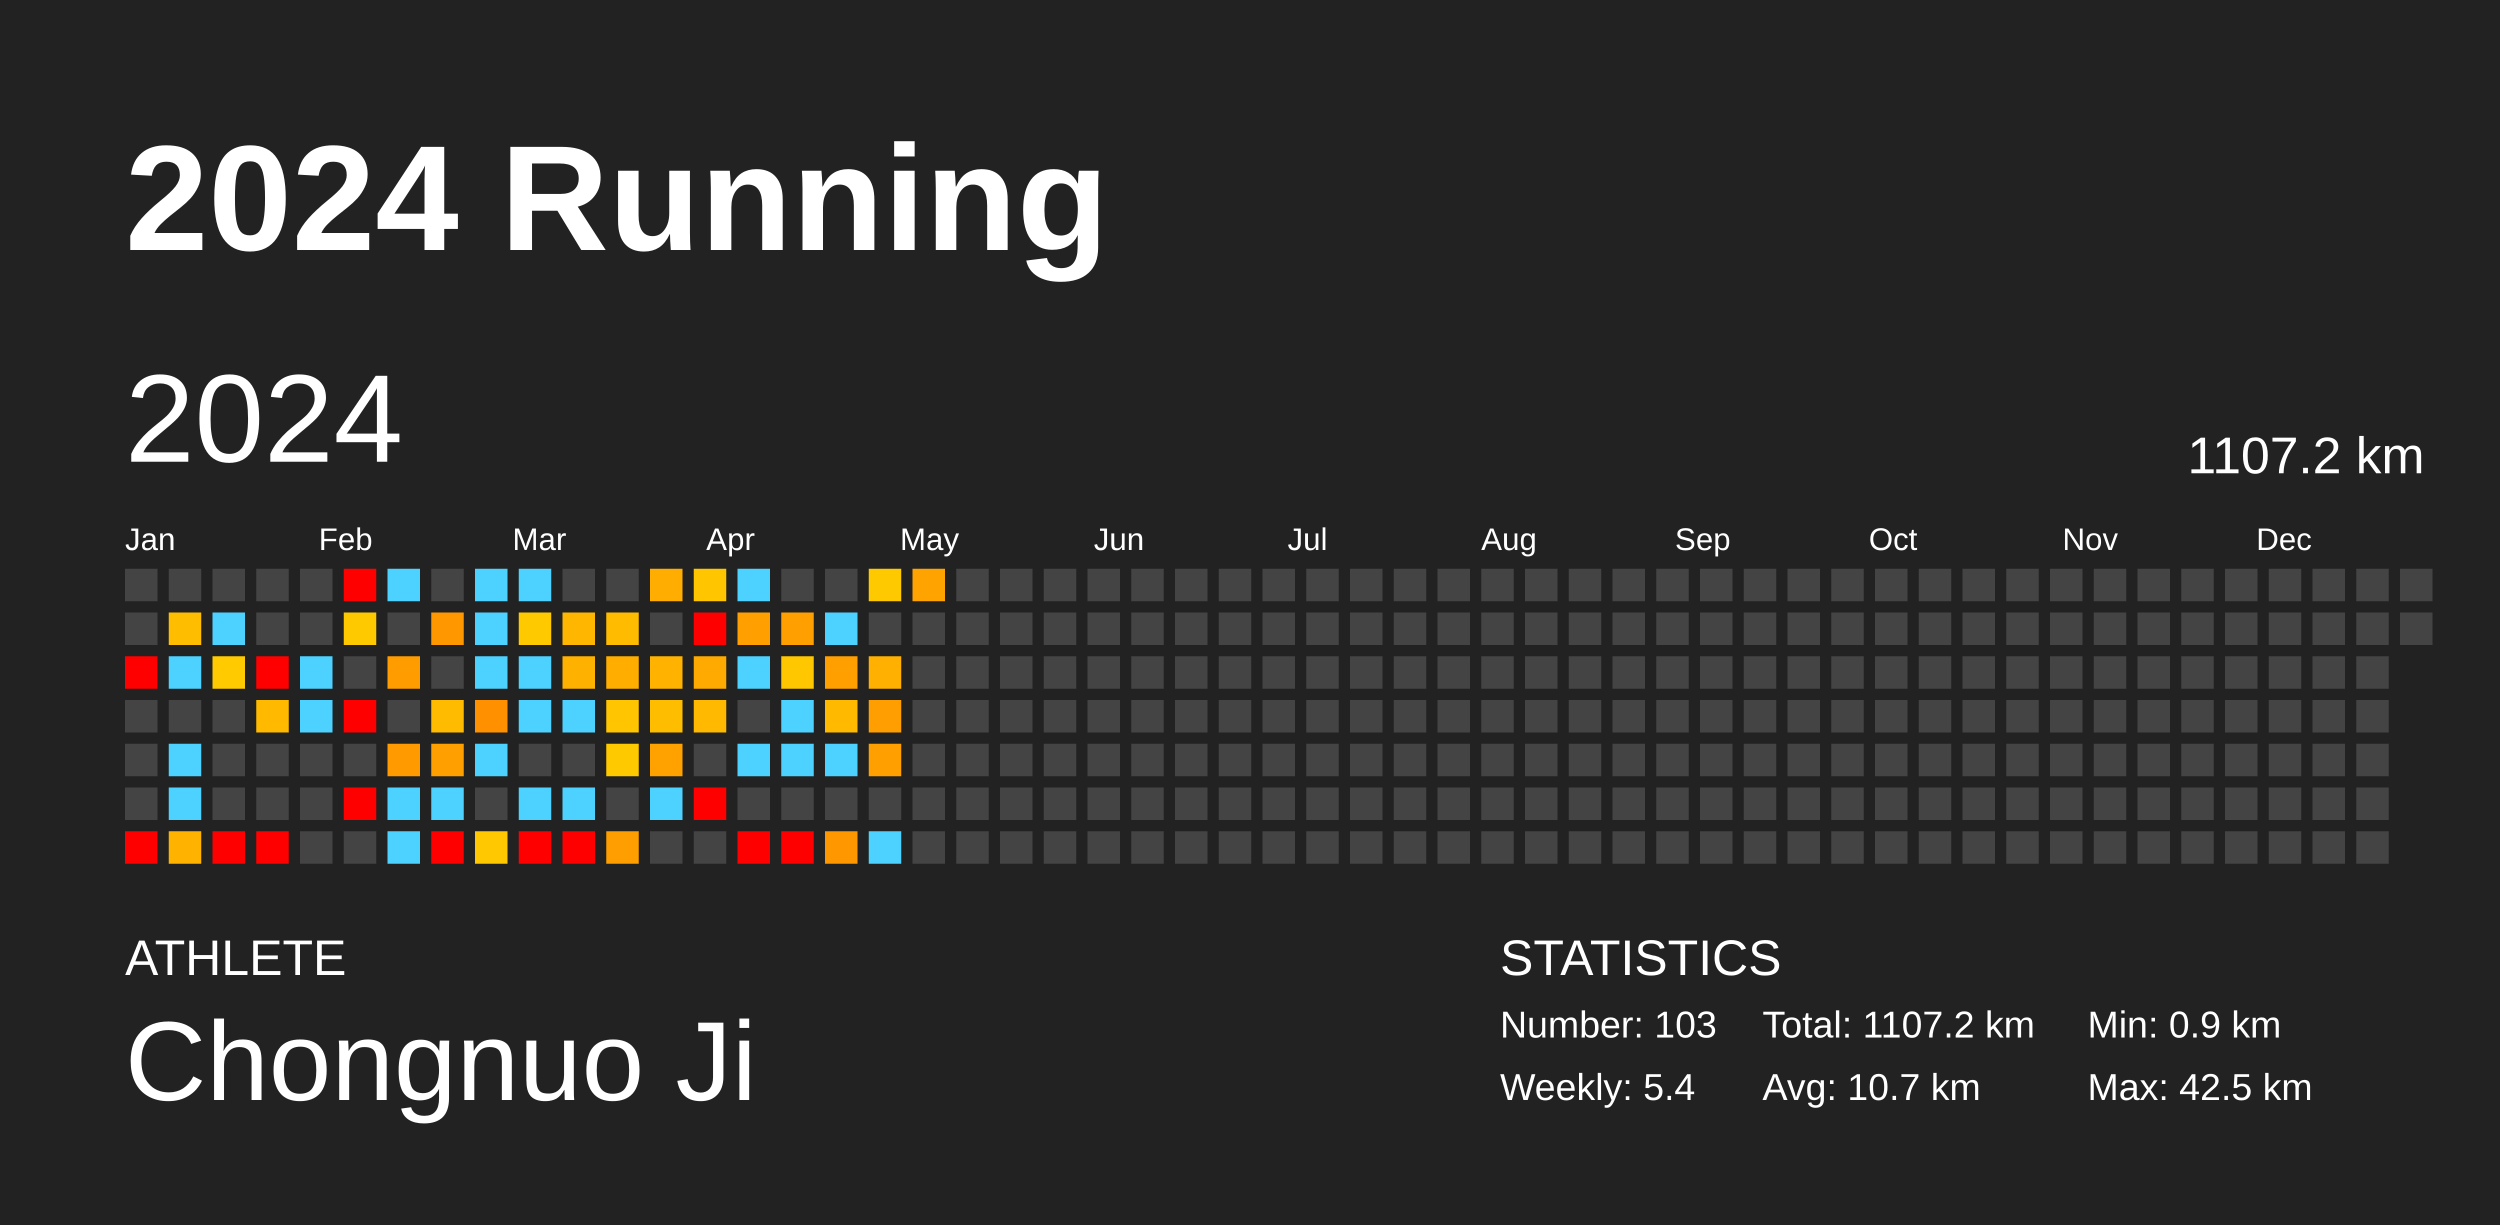
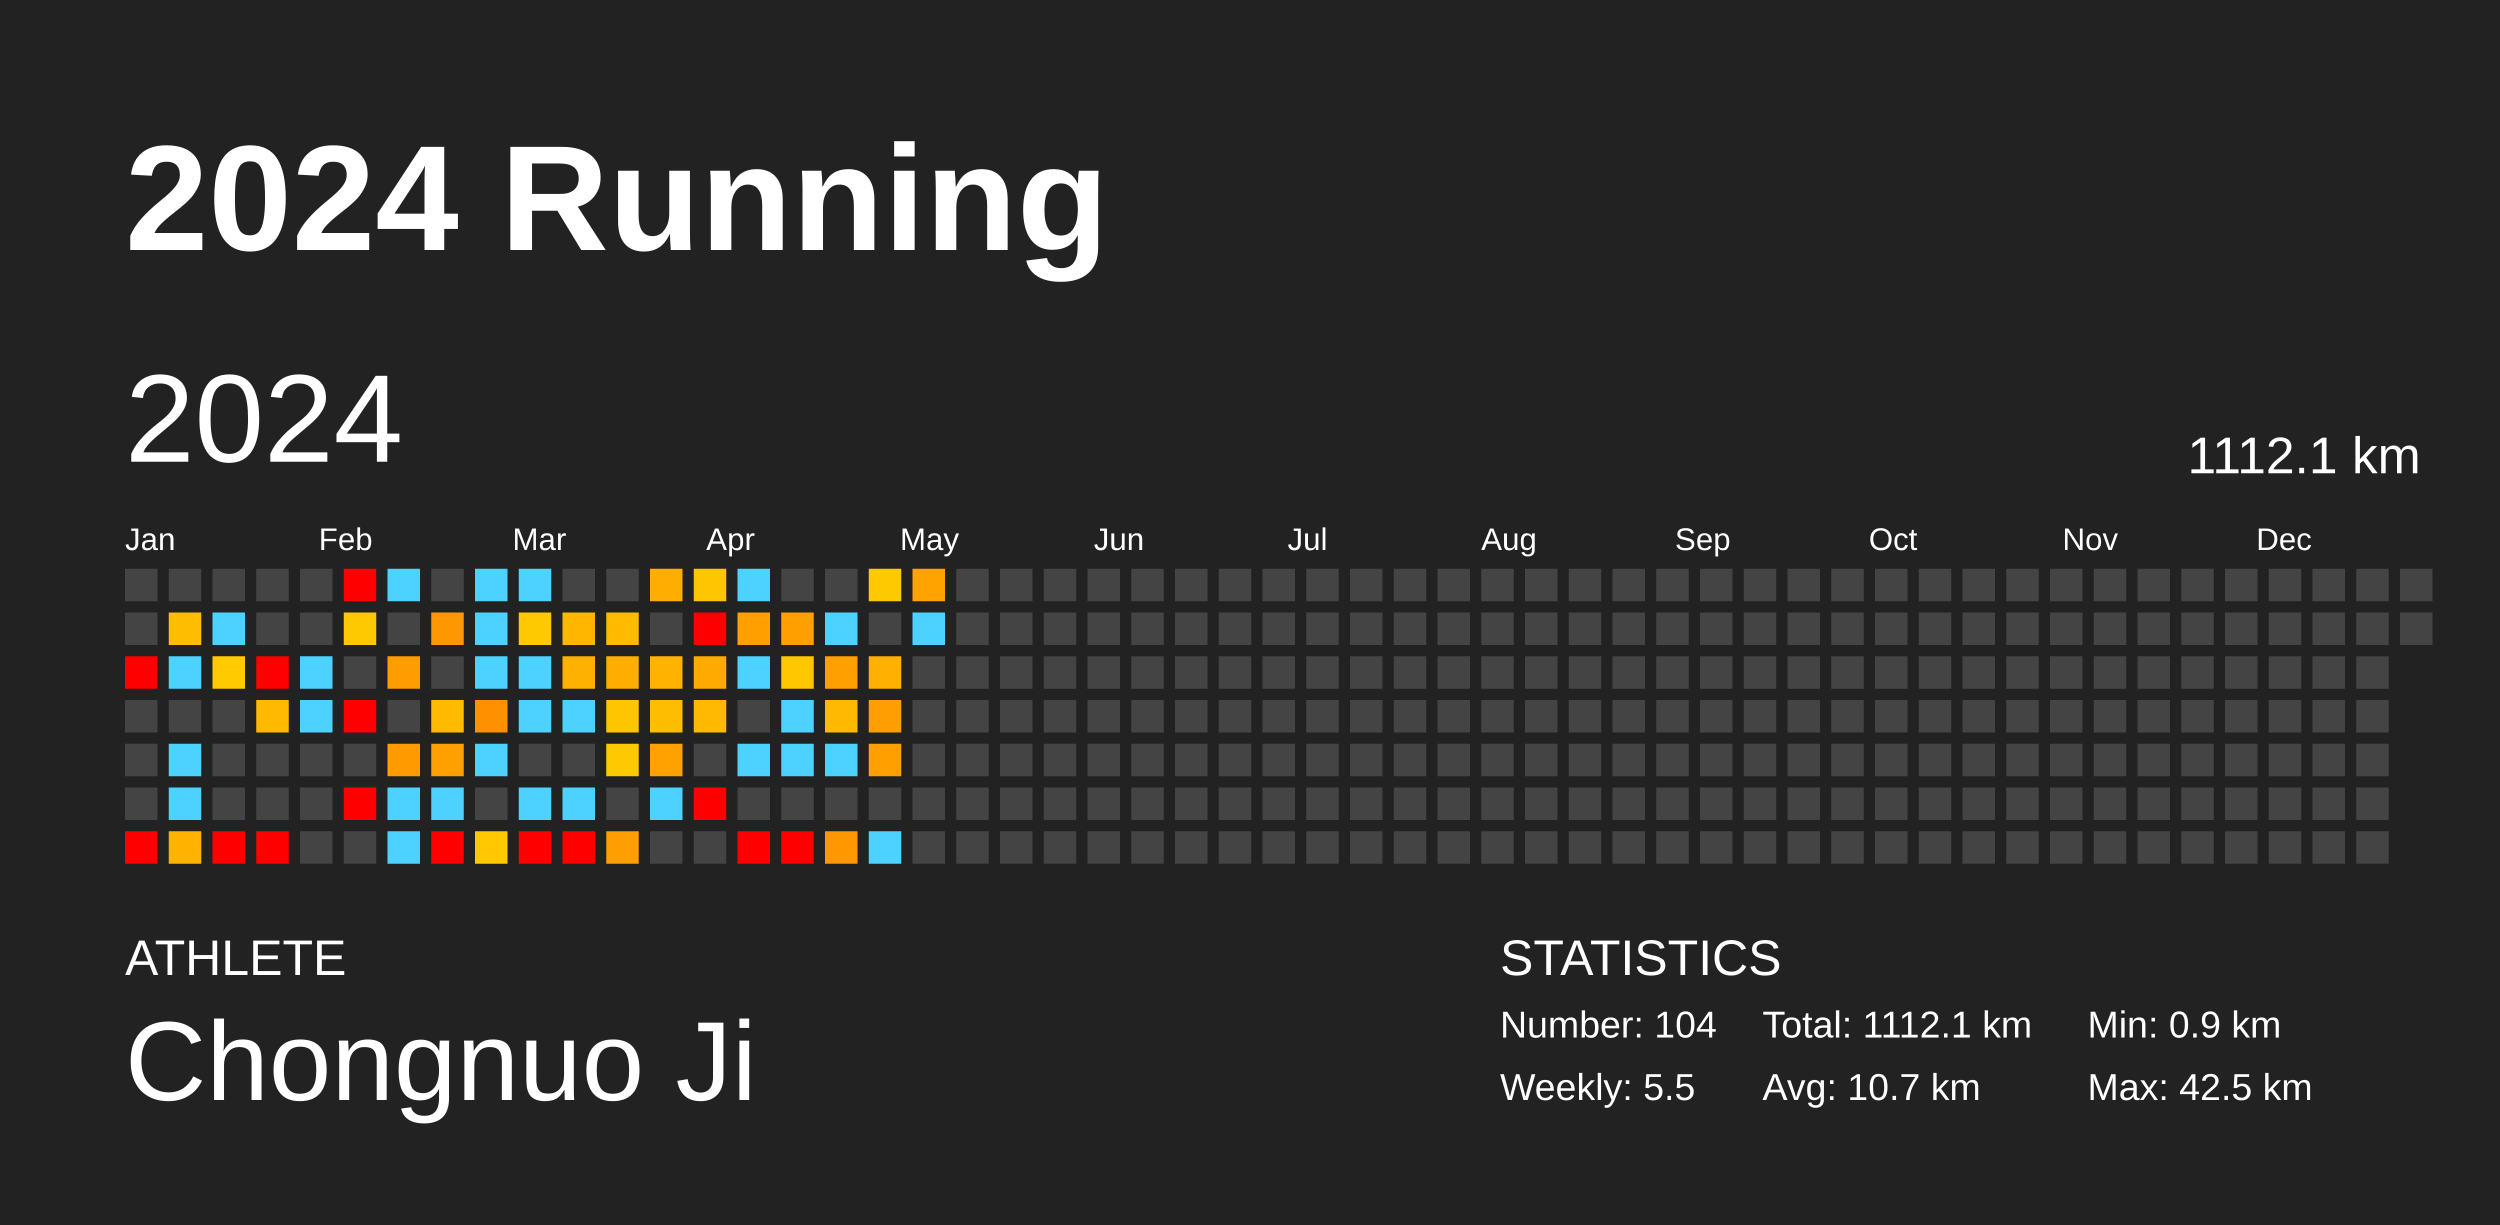
<svg xmlns="http://www.w3.org/2000/svg" baseProfile="full" height="98mm" version="1.1" viewBox="0,0,200,98" width="200mm">
  <defs />
  <rect fill="#222222" height="98" width="200" x="0" y="0" />
  <text fill="#FFFFFF" style="font-size:12px; font-family:Arial; font-weight:bold;" x="10" y="20">2024 Running</text>
  <text fill="#FFFFFF" style="font-size:4px; font-family:Arial" x="10" y="78">ATHLETE</text>
  <text fill="#FFFFFF" style="font-size:9px; font-family:Arial" x="10" y="88">Chongnuo Ji</text>
  <text fill="#FFFFFF" style="font-size:4px; font-family:Arial" x="120" y="78">STATISTICS</text>
-   <text fill="#FFFFFF" style="font-size:3px; font-family:Arial" x="120" y="83">Number: 103</text>
-   <text fill="#FFFFFF" style="font-size:3px; font-family:Arial" x="120" y="88">Weekly: 5.4</text>
-   <text fill="#FFFFFF" style="font-size:3px; font-family:Arial" x="141" y="83">Total: 1107.2 km</text>
+   <text fill="#FFFFFF" style="font-size:3px; font-family:Arial" x="120" y="83">Number: 104</text>
+   <text fill="#FFFFFF" style="font-size:3px; font-family:Arial" x="120" y="88">Weekly: 5.5</text>
+   <text fill="#FFFFFF" style="font-size:3px; font-family:Arial" x="141" y="83">Total: 1112.1 km</text>
  <text fill="#FFFFFF" style="font-size:3px; font-family:Arial" x="141" y="88">Avg: 10.7 km</text>
  <text fill="#FFFFFF" style="font-size:3px; font-family:Arial" x="167" y="83">Min: 0.9 km</text>
  <text fill="#FFFFFF" style="font-size:3px; font-family:Arial" x="167" y="88">Max: 42.5 km</text>
  <text dominant-baseline="hanging" fill="#FFFFFF" style="font-size:10.0px; font-family:Arial;" x="10" y="30">2024</text>
-   <text dominant-baseline="hanging" fill="#FFFFFF" style="font-size:4.125px; font-family:Arial;" x="175" y="35">1107.2 km</text>
+   <text dominant-baseline="hanging" fill="#FFFFFF" style="font-size:4.125px; font-family:Arial;" x="175" y="35">1112.1 km</text>
  <text fill="#FFFFFF" style="font-size:2.5px; font-family:Arial" x="10.0" y="44">Jan</text>
  <text fill="#FFFFFF" style="font-size:2.5px; font-family:Arial" x="25.5" y="44">Feb</text>
  <text fill="#FFFFFF" style="font-size:2.5px; font-family:Arial" x="41.0" y="44">Mar</text>
  <text fill="#FFFFFF" style="font-size:2.5px; font-family:Arial" x="56.5" y="44">Apr</text>
  <text fill="#FFFFFF" style="font-size:2.5px; font-family:Arial" x="72.0" y="44">May</text>
  <text fill="#FFFFFF" style="font-size:2.5px; font-family:Arial" x="87.5" y="44">Jun</text>
  <text fill="#FFFFFF" style="font-size:2.5px; font-family:Arial" x="103.0" y="44">Jul</text>
  <text fill="#FFFFFF" style="font-size:2.5px; font-family:Arial" x="118.5" y="44">Aug</text>
  <text fill="#FFFFFF" style="font-size:2.5px; font-family:Arial" x="134.0" y="44">Sep</text>
  <text fill="#FFFFFF" style="font-size:2.5px; font-family:Arial" x="149.5" y="44">Oct</text>
  <text fill="#FFFFFF" style="font-size:2.5px; font-family:Arial" x="165.0" y="44">Nov</text>
  <text fill="#FFFFFF" style="font-size:2.5px; font-family:Arial" x="180.5" y="44">Dec</text>
  <rect fill="#444444" height="2.6" width="2.6" x="10.0" y="45.5" />
  <rect fill="#444444" height="2.6" width="2.6" x="10.0" y="49.0" />
  <rect fill="red" height="2.6" width="2.6" x="10.0" y="52.5" />
  <rect fill="#444444" height="2.6" width="2.6" x="10.0" y="56.0" />
  <rect fill="#444444" height="2.6" width="2.6" x="10.0" y="59.5" />
  <rect fill="#444444" height="2.6" width="2.6" x="10.0" y="63.0" />
  <rect fill="red" height="2.6" width="2.6" x="10.0" y="66.5" />
  <rect fill="#444444" height="2.6" width="2.6" x="13.5" y="45.5" />
  <rect fill="#ffbd00" height="2.6" width="2.6" x="13.5" y="49.0" />
  <rect fill="#4dd2ff" height="2.6" width="2.6" x="13.5" y="52.5" />
  <rect fill="#444444" height="2.6" width="2.6" x="13.5" y="56.0" />
  <rect fill="#4dd2ff" height="2.6" width="2.6" x="13.5" y="59.5" />
  <rect fill="#4dd2ff" height="2.6" width="2.6" x="13.5" y="63.0" />
  <rect fill="#ffb300" height="2.6" width="2.6" x="13.5" y="66.5" />
  <rect fill="#444444" height="2.6" width="2.6" x="17.0" y="45.5" />
  <rect fill="#4dd2ff" height="2.6" width="2.6" x="17.0" y="49.0" />
  <rect fill="#ffca00" height="2.6" width="2.6" x="17.0" y="52.5" />
  <rect fill="#444444" height="2.6" width="2.6" x="17.0" y="56.0" />
  <rect fill="#444444" height="2.6" width="2.6" x="17.0" y="59.5" />
  <rect fill="#444444" height="2.6" width="2.6" x="17.0" y="63.0" />
  <rect fill="red" height="2.6" width="2.6" x="17.0" y="66.5" />
  <rect fill="#444444" height="2.6" width="2.6" x="20.5" y="45.5" />
  <rect fill="#444444" height="2.6" width="2.6" x="20.5" y="49.0" />
  <rect fill="red" height="2.6" width="2.6" x="20.5" y="52.5" />
  <rect fill="#ffba00" height="2.6" width="2.6" x="20.5" y="56.0" />
  <rect fill="#444444" height="2.6" width="2.6" x="20.5" y="59.5" />
  <rect fill="#444444" height="2.6" width="2.6" x="20.5" y="63.0" />
  <rect fill="red" height="2.6" width="2.6" x="20.5" y="66.5" />
  <rect fill="#444444" height="2.6" width="2.6" x="24.0" y="45.5" />
  <rect fill="#444444" height="2.6" width="2.6" x="24.0" y="49.0" />
  <rect fill="#4dd2ff" height="2.6" width="2.6" x="24.0" y="52.5" />
  <rect fill="#4dd2ff" height="2.6" width="2.6" x="24.0" y="56.0" />
  <rect fill="#444444" height="2.6" width="2.6" x="24.0" y="59.5" />
  <rect fill="#444444" height="2.6" width="2.6" x="24.0" y="63.0" />
  <rect fill="#444444" height="2.6" width="2.6" x="24.0" y="66.5" />
  <rect fill="red" height="2.6" width="2.6" x="27.5" y="45.5" />
  <rect fill="#ffc900" height="2.6" width="2.6" x="27.5" y="49.0" />
  <rect fill="#444444" height="2.6" width="2.6" x="27.5" y="52.5" />
  <rect fill="red" height="2.6" width="2.6" x="27.5" y="56.0" />
  <rect fill="#444444" height="2.6" width="2.6" x="27.5" y="59.5" />
  <rect fill="red" height="2.6" width="2.6" x="27.5" y="63.0" />
  <rect fill="#444444" height="2.6" width="2.6" x="27.5" y="66.5" />
  <rect fill="#4dd2ff" height="2.6" width="2.6" x="31.0" y="45.5" />
  <rect fill="#444444" height="2.6" width="2.6" x="31.0" y="49.0" />
  <rect fill="#ff9c00" height="2.6" width="2.6" x="31.0" y="52.5" />
  <rect fill="#444444" height="2.6" width="2.6" x="31.0" y="56.0" />
  <rect fill="#ff9a00" height="2.6" width="2.6" x="31.0" y="59.5" />
  <rect fill="#4dd2ff" height="2.6" width="2.6" x="31.0" y="63.0" />
  <rect fill="#4dd2ff" height="2.6" width="2.6" x="31.0" y="66.5" />
  <rect fill="#444444" height="2.6" width="2.6" x="34.5" y="45.5" />
  <rect fill="#ff9700" height="2.6" width="2.6" x="34.5" y="49.0" />
  <rect fill="#444444" height="2.6" width="2.6" x="34.5" y="52.5" />
  <rect fill="#ffbb00" height="2.6" width="2.6" x="34.5" y="56.0" />
  <rect fill="#ff9f00" height="2.6" width="2.6" x="34.5" y="59.5" />
  <rect fill="#4dd2ff" height="2.6" width="2.6" x="34.5" y="63.0" />
  <rect fill="red" height="2.6" width="2.6" x="34.5" y="66.5" />
  <rect fill="#4dd2ff" height="2.6" width="2.6" x="38.0" y="45.5" />
  <rect fill="#4dd2ff" height="2.6" width="2.6" x="38.0" y="49.0" />
  <rect fill="#4dd2ff" height="2.6" width="2.6" x="38.0" y="52.5" />
  <rect fill="#ff9000" height="2.6" width="2.6" x="38.0" y="56.0" />
  <rect fill="#4dd2ff" height="2.6" width="2.6" x="38.0" y="59.5" />
  <rect fill="#444444" height="2.6" width="2.6" x="38.0" y="63.0" />
  <rect fill="#ffc800" height="2.6" width="2.6" x="38.0" y="66.5" />
  <rect fill="#4dd2ff" height="2.6" width="2.6" x="41.5" y="45.5" />
  <rect fill="#ffc900" height="2.6" width="2.6" x="41.5" y="49.0" />
  <rect fill="#4dd2ff" height="2.6" width="2.6" x="41.5" y="52.5" />
  <rect fill="#4dd2ff" height="2.6" width="2.6" x="41.5" y="56.0" />
  <rect fill="#444444" height="2.6" width="2.6" x="41.5" y="59.5" />
  <rect fill="#4dd2ff" height="2.6" width="2.6" x="41.5" y="63.0" />
  <rect fill="red" height="2.6" width="2.6" x="41.5" y="66.5" />
  <rect fill="#444444" height="2.6" width="2.6" x="45.0" y="45.5" />
  <rect fill="#ffb600" height="2.6" width="2.6" x="45.0" y="49.0" />
  <rect fill="#ffb100" height="2.6" width="2.6" x="45.0" y="52.5" />
  <rect fill="#4dd2ff" height="2.6" width="2.6" x="45.0" y="56.0" />
  <rect fill="#444444" height="2.6" width="2.6" x="45.0" y="59.5" />
  <rect fill="#4dd2ff" height="2.6" width="2.6" x="45.0" y="63.0" />
  <rect fill="red" height="2.6" width="2.6" x="45.0" y="66.5" />
  <rect fill="#444444" height="2.6" width="2.6" x="48.5" y="45.5" />
  <rect fill="#ffbb00" height="2.6" width="2.6" x="48.5" y="49.0" />
  <rect fill="#ffae00" height="2.6" width="2.6" x="48.5" y="52.5" />
  <rect fill="#ffc500" height="2.6" width="2.6" x="48.5" y="56.0" />
  <rect fill="#ffc900" height="2.6" width="2.6" x="48.5" y="59.5" />
  <rect fill="#444444" height="2.6" width="2.6" x="48.5" y="63.0" />
  <rect fill="#ff9e00" height="2.6" width="2.6" x="48.5" y="66.5" />
  <rect fill="#ffad00" height="2.6" width="2.6" x="52.0" y="45.5" />
  <rect fill="#444444" height="2.6" width="2.6" x="52.0" y="49.0" />
  <rect fill="#ffb300" height="2.6" width="2.6" x="52.0" y="52.5" />
  <rect fill="#ffbd00" height="2.6" width="2.6" x="52.0" y="56.0" />
  <rect fill="#ffa200" height="2.6" width="2.6" x="52.0" y="59.5" />
  <rect fill="#4dd2ff" height="2.6" width="2.6" x="52.0" y="63.0" />
  <rect fill="#444444" height="2.6" width="2.6" x="52.0" y="66.5" />
  <rect fill="#ffc600" height="2.6" width="2.6" x="55.5" y="45.5" />
  <rect fill="red" height="2.6" width="2.6" x="55.5" y="49.0" />
  <rect fill="#ffaa00" height="2.6" width="2.6" x="55.5" y="52.5" />
  <rect fill="#ffb900" height="2.6" width="2.6" x="55.5" y="56.0" />
  <rect fill="#444444" height="2.6" width="2.6" x="55.5" y="59.5" />
  <rect fill="red" height="2.6" width="2.6" x="55.5" y="63.0" />
  <rect fill="#444444" height="2.6" width="2.6" x="55.5" y="66.5" />
  <rect fill="#4dd2ff" height="2.6" width="2.6" x="59.0" y="45.5" />
  <rect fill="#ffa000" height="2.6" width="2.6" x="59.0" y="49.0" />
  <rect fill="#4dd2ff" height="2.6" width="2.6" x="59.0" y="52.5" />
  <rect fill="#444444" height="2.6" width="2.6" x="59.0" y="56.0" />
  <rect fill="#4dd2ff" height="2.6" width="2.6" x="59.0" y="59.5" />
  <rect fill="#444444" height="2.6" width="2.6" x="59.0" y="63.0" />
  <rect fill="red" height="2.6" width="2.6" x="59.0" y="66.5" />
  <rect fill="#444444" height="2.6" width="2.6" x="62.5" y="45.5" />
  <rect fill="#ff9f00" height="2.6" width="2.6" x="62.5" y="49.0" />
  <rect fill="#ffc700" height="2.6" width="2.6" x="62.5" y="52.5" />
  <rect fill="#4dd2ff" height="2.6" width="2.6" x="62.5" y="56.0" />
  <rect fill="#4dd2ff" height="2.6" width="2.6" x="62.5" y="59.5" />
  <rect fill="#444444" height="2.6" width="2.6" x="62.5" y="63.0" />
  <rect fill="red" height="2.6" width="2.6" x="62.5" y="66.5" />
  <rect fill="#444444" height="2.6" width="2.6" x="66.0" y="45.5" />
  <rect fill="#4dd2ff" height="2.6" width="2.6" x="66.0" y="49.0" />
  <rect fill="#ffa000" height="2.6" width="2.6" x="66.0" y="52.5" />
  <rect fill="#ffba00" height="2.6" width="2.6" x="66.0" y="56.0" />
  <rect fill="#4dd2ff" height="2.6" width="2.6" x="66.0" y="59.5" />
  <rect fill="#444444" height="2.6" width="2.6" x="66.0" y="63.0" />
  <rect fill="#ff9700" height="2.6" width="2.6" x="66.0" y="66.5" />
  <rect fill="#ffc900" height="2.6" width="2.6" x="69.5" y="45.5" />
  <rect fill="#444444" height="2.6" width="2.6" x="69.5" y="49.0" />
  <rect fill="#ffb000" height="2.6" width="2.6" x="69.5" y="52.5" />
  <rect fill="#ff9e00" height="2.6" width="2.6" x="69.5" y="56.0" />
  <rect fill="#ffa000" height="2.6" width="2.6" x="69.5" y="59.5" />
  <rect fill="#444444" height="2.6" width="2.6" x="69.5" y="63.0" />
  <rect fill="#4dd2ff" height="2.6" width="2.6" x="69.5" y="66.5" />
  <rect fill="#ffa300" height="2.6" width="2.6" x="73.0" y="45.5" />
-   <rect fill="#444444" height="2.6" width="2.6" x="73.0" y="49.0" />
+   <rect fill="#4dd2ff" height="2.6" width="2.6" x="73.0" y="49.0" />
  <rect fill="#444444" height="2.6" width="2.6" x="73.0" y="52.5" />
  <rect fill="#444444" height="2.6" width="2.6" x="73.0" y="56.0" />
  <rect fill="#444444" height="2.6" width="2.6" x="73.0" y="59.5" />
  <rect fill="#444444" height="2.6" width="2.6" x="73.0" y="63.0" />
  <rect fill="#444444" height="2.6" width="2.6" x="73.0" y="66.5" />
  <rect fill="#444444" height="2.6" width="2.6" x="76.5" y="45.5" />
  <rect fill="#444444" height="2.6" width="2.6" x="76.5" y="49.0" />
  <rect fill="#444444" height="2.6" width="2.6" x="76.5" y="52.5" />
  <rect fill="#444444" height="2.6" width="2.6" x="76.5" y="56.0" />
  <rect fill="#444444" height="2.6" width="2.6" x="76.5" y="59.5" />
  <rect fill="#444444" height="2.6" width="2.6" x="76.5" y="63.0" />
  <rect fill="#444444" height="2.6" width="2.6" x="76.5" y="66.5" />
  <rect fill="#444444" height="2.6" width="2.6" x="80.0" y="45.5" />
  <rect fill="#444444" height="2.6" width="2.6" x="80.0" y="49.0" />
  <rect fill="#444444" height="2.6" width="2.6" x="80.0" y="52.5" />
  <rect fill="#444444" height="2.6" width="2.6" x="80.0" y="56.0" />
  <rect fill="#444444" height="2.6" width="2.6" x="80.0" y="59.5" />
  <rect fill="#444444" height="2.6" width="2.6" x="80.0" y="63.0" />
  <rect fill="#444444" height="2.6" width="2.6" x="80.0" y="66.5" />
  <rect fill="#444444" height="2.6" width="2.6" x="83.5" y="45.5" />
  <rect fill="#444444" height="2.6" width="2.6" x="83.5" y="49.0" />
  <rect fill="#444444" height="2.6" width="2.6" x="83.5" y="52.5" />
  <rect fill="#444444" height="2.6" width="2.6" x="83.5" y="56.0" />
  <rect fill="#444444" height="2.6" width="2.6" x="83.5" y="59.5" />
  <rect fill="#444444" height="2.6" width="2.6" x="83.5" y="63.0" />
  <rect fill="#444444" height="2.6" width="2.6" x="83.5" y="66.5" />
  <rect fill="#444444" height="2.6" width="2.6" x="87.0" y="45.5" />
  <rect fill="#444444" height="2.6" width="2.6" x="87.0" y="49.0" />
  <rect fill="#444444" height="2.6" width="2.6" x="87.0" y="52.5" />
  <rect fill="#444444" height="2.6" width="2.6" x="87.0" y="56.0" />
  <rect fill="#444444" height="2.6" width="2.6" x="87.0" y="59.5" />
  <rect fill="#444444" height="2.6" width="2.6" x="87.0" y="63.0" />
  <rect fill="#444444" height="2.6" width="2.6" x="87.0" y="66.5" />
  <rect fill="#444444" height="2.6" width="2.6" x="90.5" y="45.5" />
  <rect fill="#444444" height="2.6" width="2.6" x="90.5" y="49.0" />
  <rect fill="#444444" height="2.6" width="2.6" x="90.5" y="52.5" />
  <rect fill="#444444" height="2.6" width="2.6" x="90.5" y="56.0" />
  <rect fill="#444444" height="2.6" width="2.6" x="90.5" y="59.5" />
  <rect fill="#444444" height="2.6" width="2.6" x="90.5" y="63.0" />
  <rect fill="#444444" height="2.6" width="2.6" x="90.5" y="66.5" />
  <rect fill="#444444" height="2.6" width="2.6" x="94.0" y="45.5" />
  <rect fill="#444444" height="2.6" width="2.6" x="94.0" y="49.0" />
  <rect fill="#444444" height="2.6" width="2.6" x="94.0" y="52.5" />
  <rect fill="#444444" height="2.6" width="2.6" x="94.0" y="56.0" />
  <rect fill="#444444" height="2.6" width="2.6" x="94.0" y="59.5" />
  <rect fill="#444444" height="2.6" width="2.6" x="94.0" y="63.0" />
  <rect fill="#444444" height="2.6" width="2.6" x="94.0" y="66.5" />
  <rect fill="#444444" height="2.6" width="2.6" x="97.5" y="45.5" />
  <rect fill="#444444" height="2.6" width="2.6" x="97.5" y="49.0" />
  <rect fill="#444444" height="2.6" width="2.6" x="97.5" y="52.5" />
  <rect fill="#444444" height="2.6" width="2.6" x="97.5" y="56.0" />
  <rect fill="#444444" height="2.6" width="2.6" x="97.5" y="59.5" />
  <rect fill="#444444" height="2.6" width="2.6" x="97.5" y="63.0" />
  <rect fill="#444444" height="2.6" width="2.6" x="97.5" y="66.5" />
  <rect fill="#444444" height="2.6" width="2.6" x="101.0" y="45.5" />
  <rect fill="#444444" height="2.6" width="2.6" x="101.0" y="49.0" />
  <rect fill="#444444" height="2.6" width="2.6" x="101.0" y="52.5" />
  <rect fill="#444444" height="2.6" width="2.6" x="101.0" y="56.0" />
  <rect fill="#444444" height="2.6" width="2.6" x="101.0" y="59.5" />
  <rect fill="#444444" height="2.6" width="2.6" x="101.0" y="63.0" />
  <rect fill="#444444" height="2.6" width="2.6" x="101.0" y="66.5" />
  <rect fill="#444444" height="2.6" width="2.6" x="104.5" y="45.5" />
  <rect fill="#444444" height="2.6" width="2.6" x="104.5" y="49.0" />
  <rect fill="#444444" height="2.6" width="2.6" x="104.5" y="52.5" />
  <rect fill="#444444" height="2.6" width="2.6" x="104.5" y="56.0" />
  <rect fill="#444444" height="2.6" width="2.6" x="104.5" y="59.5" />
  <rect fill="#444444" height="2.6" width="2.6" x="104.5" y="63.0" />
  <rect fill="#444444" height="2.6" width="2.6" x="104.5" y="66.5" />
  <rect fill="#444444" height="2.6" width="2.6" x="108.0" y="45.5" />
  <rect fill="#444444" height="2.6" width="2.6" x="108.0" y="49.0" />
  <rect fill="#444444" height="2.6" width="2.6" x="108.0" y="52.5" />
  <rect fill="#444444" height="2.6" width="2.6" x="108.0" y="56.0" />
  <rect fill="#444444" height="2.6" width="2.6" x="108.0" y="59.5" />
  <rect fill="#444444" height="2.6" width="2.6" x="108.0" y="63.0" />
  <rect fill="#444444" height="2.6" width="2.6" x="108.0" y="66.5" />
  <rect fill="#444444" height="2.6" width="2.6" x="111.5" y="45.5" />
  <rect fill="#444444" height="2.6" width="2.6" x="111.5" y="49.0" />
  <rect fill="#444444" height="2.6" width="2.6" x="111.5" y="52.5" />
  <rect fill="#444444" height="2.6" width="2.6" x="111.5" y="56.0" />
  <rect fill="#444444" height="2.6" width="2.6" x="111.5" y="59.5" />
  <rect fill="#444444" height="2.6" width="2.6" x="111.5" y="63.0" />
  <rect fill="#444444" height="2.6" width="2.6" x="111.5" y="66.5" />
  <rect fill="#444444" height="2.6" width="2.6" x="115.0" y="45.5" />
  <rect fill="#444444" height="2.6" width="2.6" x="115.0" y="49.0" />
  <rect fill="#444444" height="2.6" width="2.6" x="115.0" y="52.5" />
  <rect fill="#444444" height="2.6" width="2.6" x="115.0" y="56.0" />
  <rect fill="#444444" height="2.6" width="2.6" x="115.0" y="59.5" />
  <rect fill="#444444" height="2.6" width="2.6" x="115.0" y="63.0" />
  <rect fill="#444444" height="2.6" width="2.6" x="115.0" y="66.5" />
  <rect fill="#444444" height="2.6" width="2.6" x="118.5" y="45.5" />
  <rect fill="#444444" height="2.6" width="2.6" x="118.5" y="49.0" />
  <rect fill="#444444" height="2.6" width="2.6" x="118.5" y="52.5" />
  <rect fill="#444444" height="2.6" width="2.6" x="118.5" y="56.0" />
  <rect fill="#444444" height="2.6" width="2.6" x="118.5" y="59.5" />
  <rect fill="#444444" height="2.6" width="2.6" x="118.5" y="63.0" />
  <rect fill="#444444" height="2.6" width="2.6" x="118.5" y="66.5" />
  <rect fill="#444444" height="2.6" width="2.6" x="122.0" y="45.5" />
  <rect fill="#444444" height="2.6" width="2.6" x="122.0" y="49.0" />
  <rect fill="#444444" height="2.6" width="2.6" x="122.0" y="52.5" />
  <rect fill="#444444" height="2.6" width="2.6" x="122.0" y="56.0" />
  <rect fill="#444444" height="2.6" width="2.6" x="122.0" y="59.5" />
  <rect fill="#444444" height="2.6" width="2.6" x="122.0" y="63.0" />
  <rect fill="#444444" height="2.6" width="2.6" x="122.0" y="66.5" />
  <rect fill="#444444" height="2.6" width="2.6" x="125.5" y="45.5" />
  <rect fill="#444444" height="2.6" width="2.6" x="125.5" y="49.0" />
  <rect fill="#444444" height="2.6" width="2.6" x="125.5" y="52.5" />
  <rect fill="#444444" height="2.6" width="2.6" x="125.5" y="56.0" />
  <rect fill="#444444" height="2.6" width="2.6" x="125.5" y="59.5" />
  <rect fill="#444444" height="2.6" width="2.6" x="125.5" y="63.0" />
  <rect fill="#444444" height="2.6" width="2.6" x="125.5" y="66.5" />
  <rect fill="#444444" height="2.6" width="2.6" x="129.0" y="45.5" />
  <rect fill="#444444" height="2.6" width="2.6" x="129.0" y="49.0" />
  <rect fill="#444444" height="2.6" width="2.6" x="129.0" y="52.5" />
  <rect fill="#444444" height="2.6" width="2.6" x="129.0" y="56.0" />
  <rect fill="#444444" height="2.6" width="2.6" x="129.0" y="59.5" />
  <rect fill="#444444" height="2.6" width="2.6" x="129.0" y="63.0" />
  <rect fill="#444444" height="2.6" width="2.6" x="129.0" y="66.5" />
  <rect fill="#444444" height="2.6" width="2.6" x="132.5" y="45.5" />
  <rect fill="#444444" height="2.6" width="2.6" x="132.5" y="49.0" />
  <rect fill="#444444" height="2.6" width="2.6" x="132.5" y="52.5" />
  <rect fill="#444444" height="2.6" width="2.6" x="132.5" y="56.0" />
  <rect fill="#444444" height="2.6" width="2.6" x="132.5" y="59.5" />
  <rect fill="#444444" height="2.6" width="2.6" x="132.5" y="63.0" />
  <rect fill="#444444" height="2.6" width="2.6" x="132.5" y="66.5" />
  <rect fill="#444444" height="2.6" width="2.6" x="136.0" y="45.5" />
  <rect fill="#444444" height="2.6" width="2.6" x="136.0" y="49.0" />
  <rect fill="#444444" height="2.6" width="2.6" x="136.0" y="52.5" />
  <rect fill="#444444" height="2.6" width="2.6" x="136.0" y="56.0" />
  <rect fill="#444444" height="2.6" width="2.6" x="136.0" y="59.5" />
  <rect fill="#444444" height="2.6" width="2.6" x="136.0" y="63.0" />
  <rect fill="#444444" height="2.6" width="2.6" x="136.0" y="66.5" />
  <rect fill="#444444" height="2.6" width="2.6" x="139.5" y="45.5" />
  <rect fill="#444444" height="2.6" width="2.6" x="139.5" y="49.0" />
  <rect fill="#444444" height="2.6" width="2.6" x="139.5" y="52.5" />
  <rect fill="#444444" height="2.6" width="2.6" x="139.5" y="56.0" />
  <rect fill="#444444" height="2.6" width="2.6" x="139.5" y="59.5" />
  <rect fill="#444444" height="2.6" width="2.6" x="139.5" y="63.0" />
  <rect fill="#444444" height="2.6" width="2.6" x="139.5" y="66.5" />
  <rect fill="#444444" height="2.6" width="2.6" x="143.0" y="45.5" />
  <rect fill="#444444" height="2.6" width="2.6" x="143.0" y="49.0" />
  <rect fill="#444444" height="2.6" width="2.6" x="143.0" y="52.5" />
  <rect fill="#444444" height="2.6" width="2.6" x="143.0" y="56.0" />
  <rect fill="#444444" height="2.6" width="2.6" x="143.0" y="59.5" />
  <rect fill="#444444" height="2.6" width="2.6" x="143.0" y="63.0" />
  <rect fill="#444444" height="2.6" width="2.6" x="143.0" y="66.5" />
  <rect fill="#444444" height="2.6" width="2.6" x="146.5" y="45.5" />
  <rect fill="#444444" height="2.6" width="2.6" x="146.5" y="49.0" />
  <rect fill="#444444" height="2.6" width="2.6" x="146.5" y="52.5" />
  <rect fill="#444444" height="2.6" width="2.6" x="146.5" y="56.0" />
  <rect fill="#444444" height="2.6" width="2.6" x="146.5" y="59.5" />
  <rect fill="#444444" height="2.6" width="2.6" x="146.5" y="63.0" />
  <rect fill="#444444" height="2.6" width="2.6" x="146.5" y="66.5" />
  <rect fill="#444444" height="2.6" width="2.6" x="150.0" y="45.5" />
  <rect fill="#444444" height="2.6" width="2.6" x="150.0" y="49.0" />
  <rect fill="#444444" height="2.6" width="2.6" x="150.0" y="52.5" />
  <rect fill="#444444" height="2.6" width="2.6" x="150.0" y="56.0" />
  <rect fill="#444444" height="2.6" width="2.6" x="150.0" y="59.5" />
  <rect fill="#444444" height="2.6" width="2.6" x="150.0" y="63.0" />
  <rect fill="#444444" height="2.6" width="2.6" x="150.0" y="66.5" />
  <rect fill="#444444" height="2.6" width="2.6" x="153.5" y="45.5" />
  <rect fill="#444444" height="2.6" width="2.6" x="153.5" y="49.0" />
  <rect fill="#444444" height="2.6" width="2.6" x="153.5" y="52.5" />
  <rect fill="#444444" height="2.6" width="2.6" x="153.5" y="56.0" />
  <rect fill="#444444" height="2.6" width="2.6" x="153.5" y="59.5" />
  <rect fill="#444444" height="2.6" width="2.6" x="153.5" y="63.0" />
  <rect fill="#444444" height="2.6" width="2.6" x="153.5" y="66.5" />
  <rect fill="#444444" height="2.6" width="2.6" x="157.0" y="45.5" />
  <rect fill="#444444" height="2.6" width="2.6" x="157.0" y="49.0" />
  <rect fill="#444444" height="2.6" width="2.6" x="157.0" y="52.5" />
  <rect fill="#444444" height="2.6" width="2.6" x="157.0" y="56.0" />
  <rect fill="#444444" height="2.6" width="2.6" x="157.0" y="59.5" />
  <rect fill="#444444" height="2.6" width="2.6" x="157.0" y="63.0" />
  <rect fill="#444444" height="2.6" width="2.6" x="157.0" y="66.5" />
  <rect fill="#444444" height="2.6" width="2.6" x="160.5" y="45.5" />
  <rect fill="#444444" height="2.6" width="2.6" x="160.5" y="49.0" />
  <rect fill="#444444" height="2.6" width="2.6" x="160.5" y="52.5" />
  <rect fill="#444444" height="2.6" width="2.6" x="160.5" y="56.0" />
  <rect fill="#444444" height="2.6" width="2.6" x="160.5" y="59.5" />
  <rect fill="#444444" height="2.6" width="2.6" x="160.5" y="63.0" />
  <rect fill="#444444" height="2.6" width="2.6" x="160.5" y="66.5" />
  <rect fill="#444444" height="2.6" width="2.6" x="164.0" y="45.5" />
  <rect fill="#444444" height="2.6" width="2.6" x="164.0" y="49.0" />
  <rect fill="#444444" height="2.6" width="2.6" x="164.0" y="52.5" />
  <rect fill="#444444" height="2.6" width="2.6" x="164.0" y="56.0" />
  <rect fill="#444444" height="2.6" width="2.6" x="164.0" y="59.5" />
  <rect fill="#444444" height="2.6" width="2.6" x="164.0" y="63.0" />
  <rect fill="#444444" height="2.6" width="2.6" x="164.0" y="66.5" />
  <rect fill="#444444" height="2.6" width="2.6" x="167.5" y="45.5" />
  <rect fill="#444444" height="2.6" width="2.6" x="167.5" y="49.0" />
  <rect fill="#444444" height="2.6" width="2.6" x="167.5" y="52.5" />
  <rect fill="#444444" height="2.6" width="2.6" x="167.5" y="56.0" />
  <rect fill="#444444" height="2.6" width="2.6" x="167.5" y="59.5" />
  <rect fill="#444444" height="2.6" width="2.6" x="167.5" y="63.0" />
  <rect fill="#444444" height="2.6" width="2.6" x="167.5" y="66.5" />
  <rect fill="#444444" height="2.6" width="2.6" x="171.0" y="45.5" />
  <rect fill="#444444" height="2.6" width="2.6" x="171.0" y="49.0" />
  <rect fill="#444444" height="2.6" width="2.6" x="171.0" y="52.5" />
  <rect fill="#444444" height="2.6" width="2.6" x="171.0" y="56.0" />
  <rect fill="#444444" height="2.6" width="2.6" x="171.0" y="59.5" />
  <rect fill="#444444" height="2.6" width="2.6" x="171.0" y="63.0" />
  <rect fill="#444444" height="2.6" width="2.6" x="171.0" y="66.5" />
  <rect fill="#444444" height="2.6" width="2.6" x="174.5" y="45.5" />
  <rect fill="#444444" height="2.6" width="2.6" x="174.5" y="49.0" />
  <rect fill="#444444" height="2.6" width="2.6" x="174.5" y="52.5" />
  <rect fill="#444444" height="2.6" width="2.6" x="174.5" y="56.0" />
  <rect fill="#444444" height="2.6" width="2.6" x="174.5" y="59.5" />
  <rect fill="#444444" height="2.6" width="2.6" x="174.5" y="63.0" />
  <rect fill="#444444" height="2.6" width="2.6" x="174.5" y="66.5" />
  <rect fill="#444444" height="2.6" width="2.6" x="178.0" y="45.5" />
  <rect fill="#444444" height="2.6" width="2.6" x="178.0" y="49.0" />
  <rect fill="#444444" height="2.6" width="2.6" x="178.0" y="52.5" />
  <rect fill="#444444" height="2.6" width="2.6" x="178.0" y="56.0" />
  <rect fill="#444444" height="2.6" width="2.6" x="178.0" y="59.5" />
  <rect fill="#444444" height="2.6" width="2.6" x="178.0" y="63.0" />
  <rect fill="#444444" height="2.6" width="2.6" x="178.0" y="66.5" />
  <rect fill="#444444" height="2.6" width="2.6" x="181.5" y="45.5" />
  <rect fill="#444444" height="2.6" width="2.6" x="181.5" y="49.0" />
  <rect fill="#444444" height="2.6" width="2.6" x="181.5" y="52.5" />
  <rect fill="#444444" height="2.6" width="2.6" x="181.5" y="56.0" />
  <rect fill="#444444" height="2.6" width="2.6" x="181.5" y="59.5" />
  <rect fill="#444444" height="2.6" width="2.6" x="181.5" y="63.0" />
  <rect fill="#444444" height="2.6" width="2.6" x="181.5" y="66.5" />
  <rect fill="#444444" height="2.6" width="2.6" x="185.0" y="45.5" />
  <rect fill="#444444" height="2.6" width="2.6" x="185.0" y="49.0" />
  <rect fill="#444444" height="2.6" width="2.6" x="185.0" y="52.5" />
  <rect fill="#444444" height="2.6" width="2.6" x="185.0" y="56.0" />
  <rect fill="#444444" height="2.6" width="2.6" x="185.0" y="59.5" />
  <rect fill="#444444" height="2.6" width="2.6" x="185.0" y="63.0" />
  <rect fill="#444444" height="2.6" width="2.6" x="185.0" y="66.5" />
  <rect fill="#444444" height="2.6" width="2.6" x="188.5" y="45.5" />
  <rect fill="#444444" height="2.6" width="2.6" x="188.5" y="49.0" />
  <rect fill="#444444" height="2.6" width="2.6" x="188.5" y="52.5" />
  <rect fill="#444444" height="2.6" width="2.6" x="188.5" y="56.0" />
  <rect fill="#444444" height="2.6" width="2.6" x="188.5" y="59.5" />
  <rect fill="#444444" height="2.6" width="2.6" x="188.5" y="63.0" />
  <rect fill="#444444" height="2.6" width="2.6" x="188.5" y="66.5" />
  <rect fill="#444444" height="2.6" width="2.6" x="192.0" y="45.5" />
  <rect fill="#444444" height="2.6" width="2.6" x="192.0" y="49.0" />
</svg>
